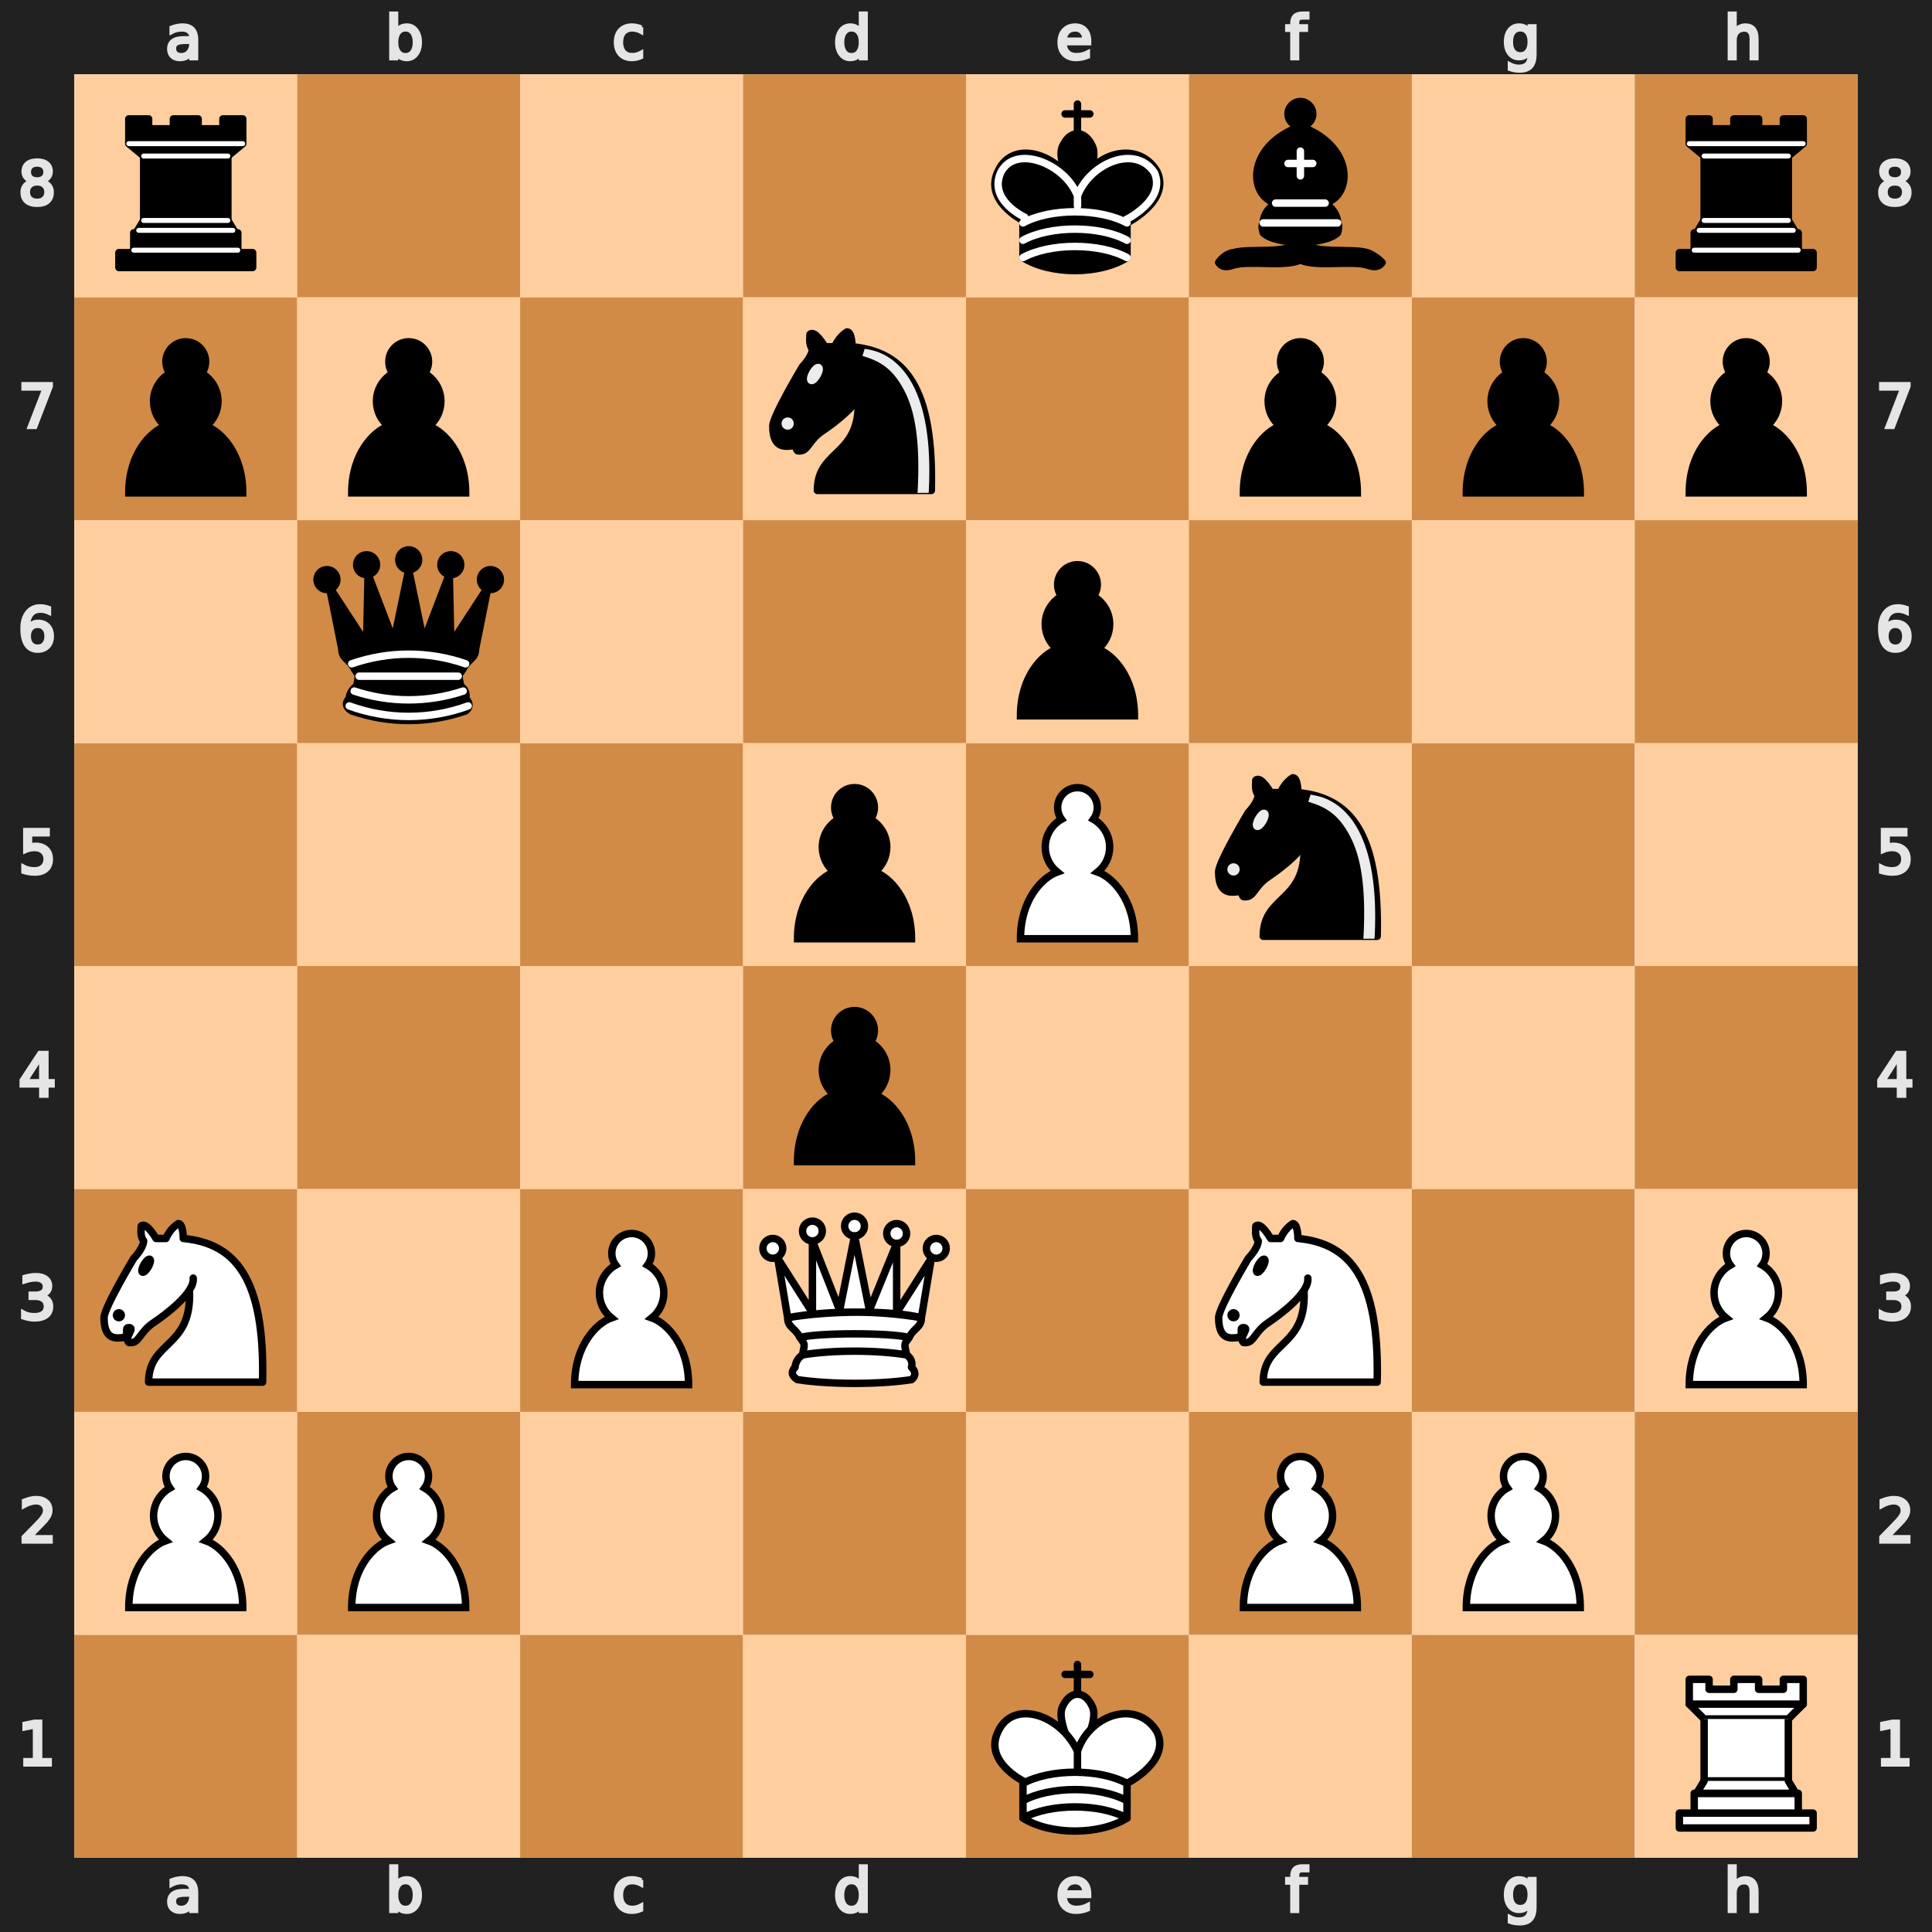
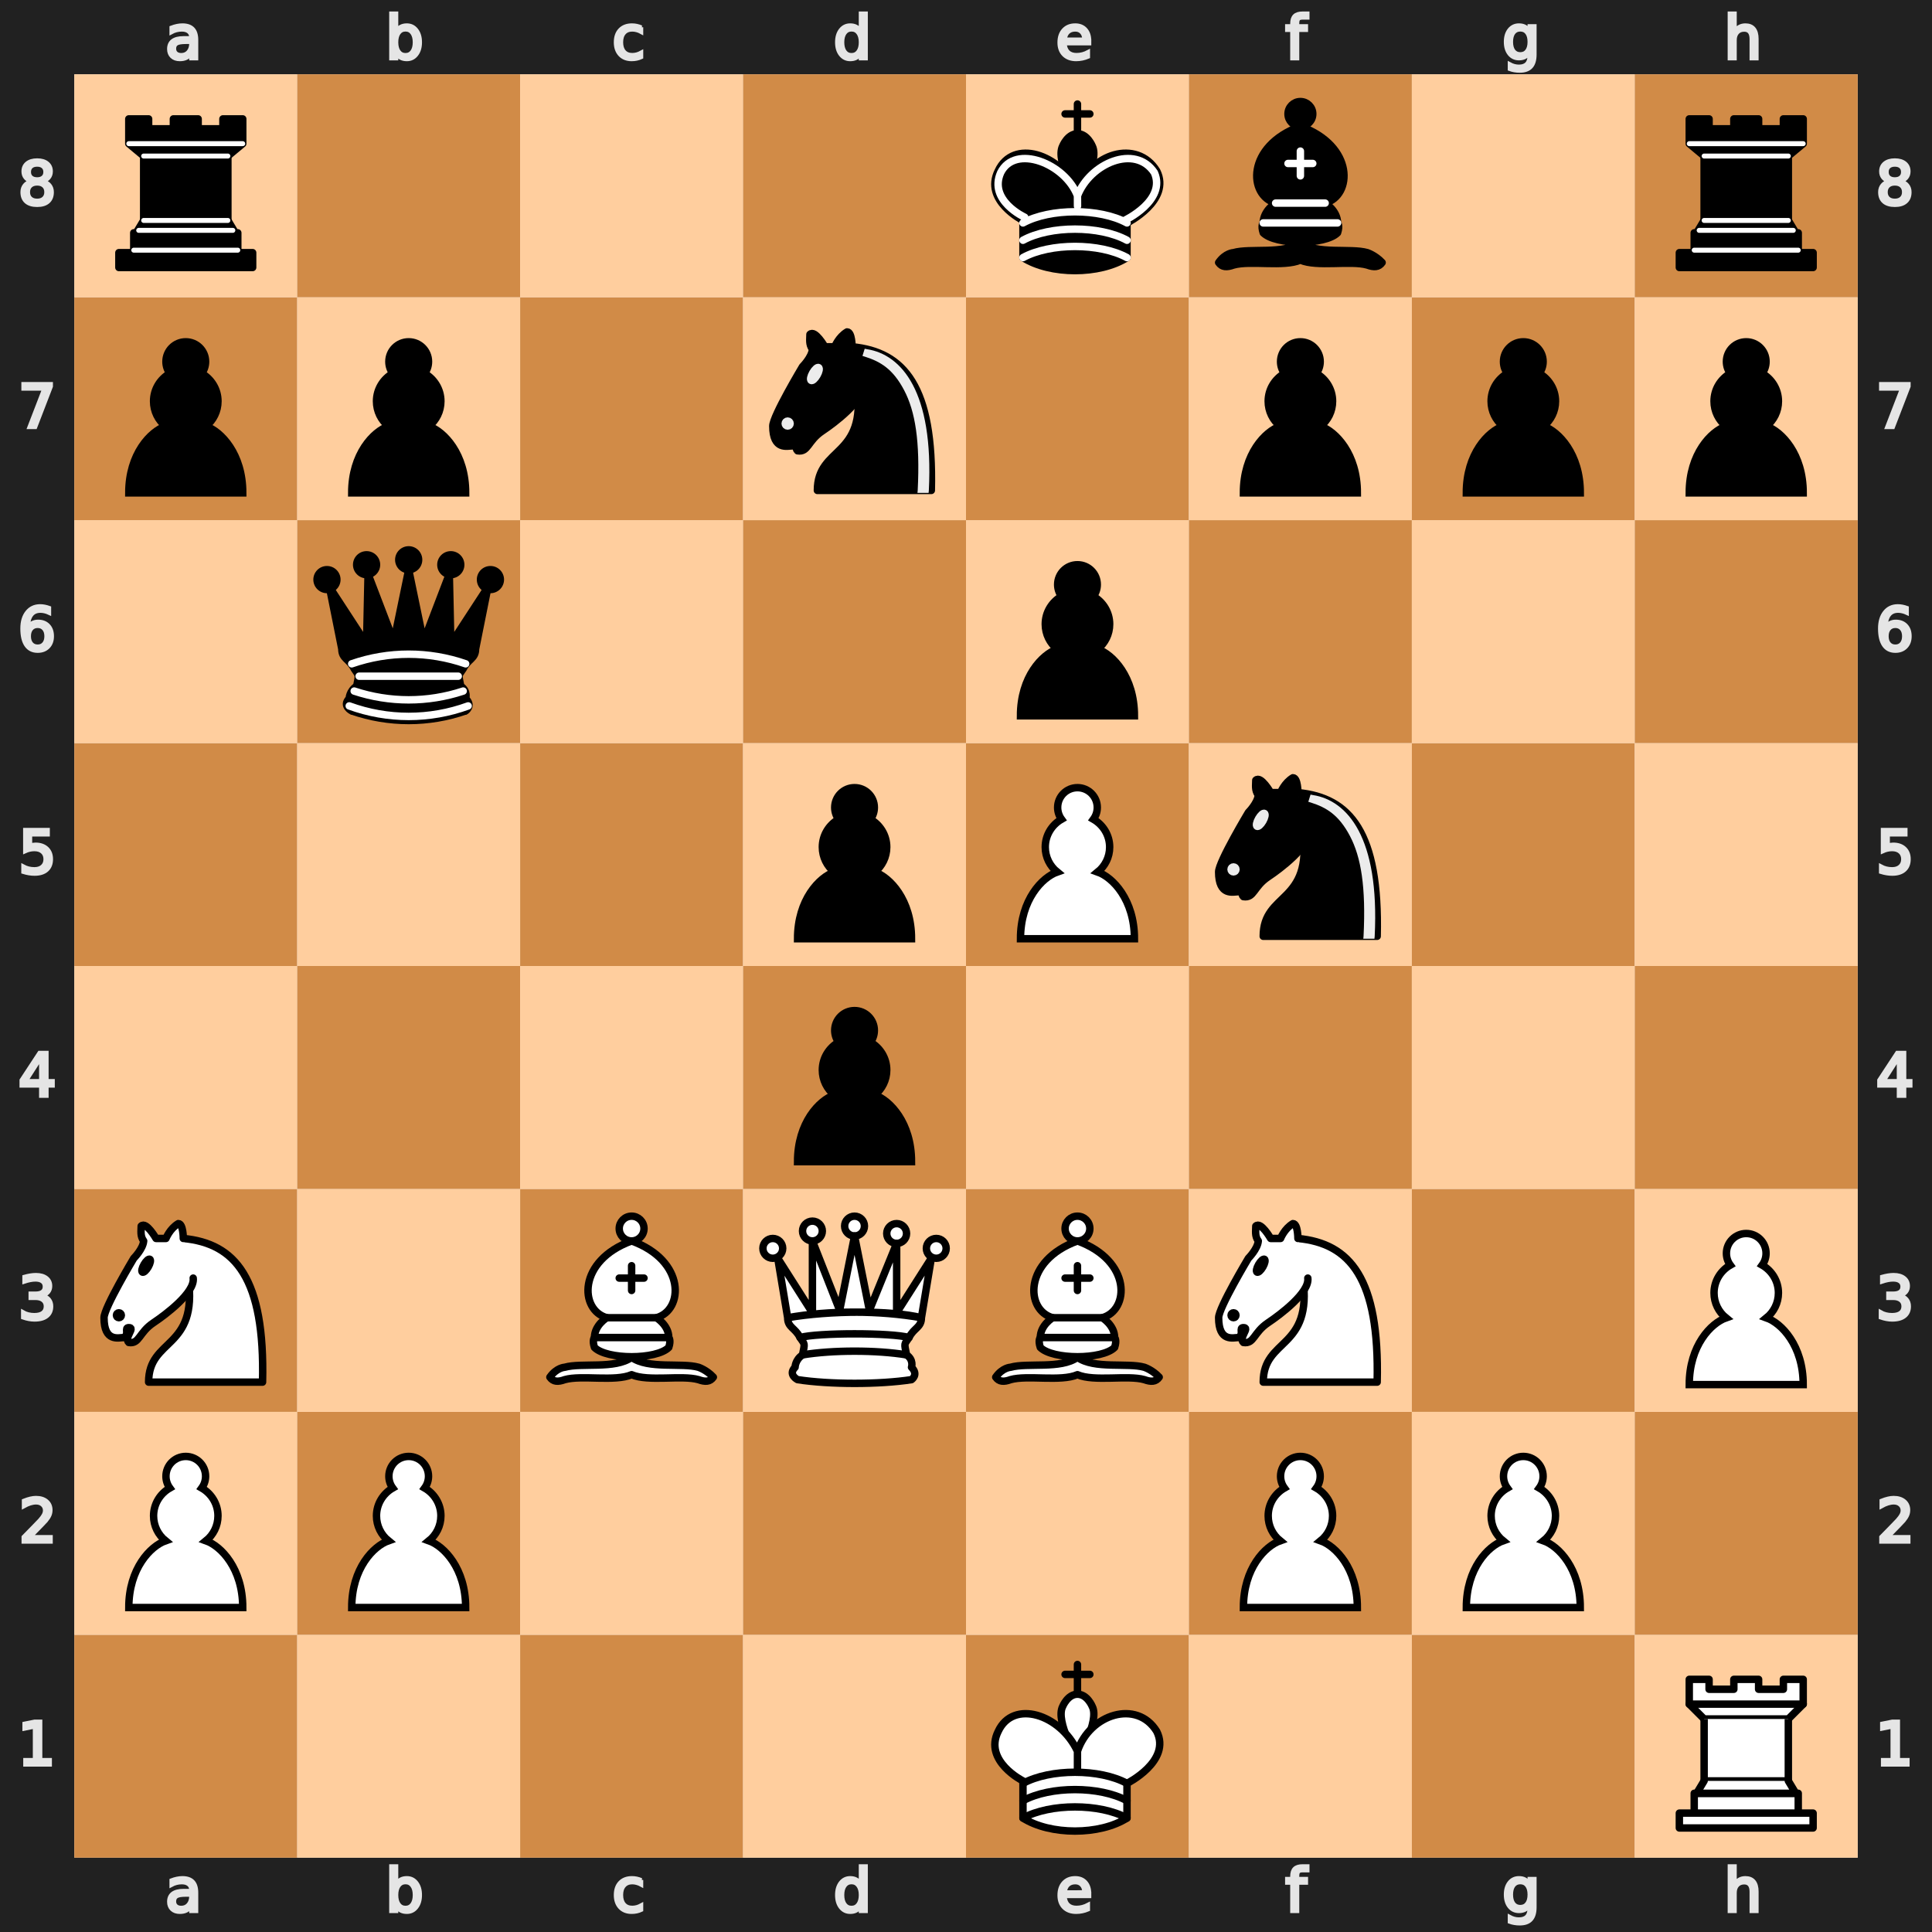
<svg xmlns="http://www.w3.org/2000/svg" xmlns:xlink="http://www.w3.org/1999/xlink" viewBox="0 0 390 390" width="350" height="350">
  <defs>
    <g id="white-pawn" class="white pawn">
      <path d="M22.5 9c-2.21 0-4 1.79-4 4 0 .89.29 1.71.78 2.38C17.33 16.5 16 18.59 16 21c0 2.03.94 3.84 2.41 5.03-3 1.06-7.41 5.55-7.41 13.47h23c0-7.92-4.41-12.41-7.41-13.47 1.47-1.19 2.41-3 2.41-5.03 0-2.41-1.33-4.5-3.28-5.62.49-.67.78-1.49.78-2.38 0-2.21-1.79-4-4-4z" fill="#fff" stroke="#000" stroke-width="1.5" stroke-linecap="round" />
    </g>
    <g id="white-knight" class="white knight" fill="none" fill-rule="evenodd" stroke="#000" stroke-width="1.5" stroke-linecap="round" stroke-linejoin="round">
      <path d="M 22,10 C 32.5,11 38.5,18 38,39 L 15,39 C 15,30 25,32.5 23,18" style="fill:#ffffff; stroke:#000000;" />
      <path d="M 24,18 C 24.38,20.91 18.45,25.37 16,27 C 13,29 13.18,31.34 11,31 C 9.958,30.06 12.41,27.96 11,28 C 10,28 11.19,29.23 10,30 C 9,30 5.997,31 6,26 C 6,24 12,14 12,14 C 12,14 13.89,12.1 14,10.5 C 13.27,9.506 13.5,8.5 13.5,7.5 C 14.5,6.5 16.5,10 16.5,10 L 18.5,10 C 18.5,10 19.28,8.008 21,7 C 22,7 22,10 22,10" style="fill:#ffffff; stroke:#000000;" />
      <path d="M 9.5 25.5 A 0.5 0.5 0 1 1 8.5,25.5 A 0.5 0.5 0 1 1 9.5 25.5 z" style="fill:#000000; stroke:#000000;" />
      <path d="M 15 15.5 A 0.5 1.5 0 1 1 14,15.5 A 0.5 1.5 0 1 1 15 15.5 z" transform="matrix(0.866,0.5,-0.5,0.866,9.693,-5.173)" style="fill:#000000; stroke:#000000;" />
+     </g>
+     <g id="white-bishop" class="white bishop" fill="none" fill-rule="evenodd" stroke="#000" stroke-width="1.5" stroke-linecap="round" stroke-linejoin="round">
+       <g fill="#fff" stroke-linecap="butt">
+         <path d="M9 36c3.39-.97 10.11.43 13.5-2 3.39 2.43 10.11 1.03 13.5 2 0 0 1.65.54 3 2-.68.97-1.65.99-3 .5-3.39-.97-10.11.46-13.5-1-3.39 1.46-10.11.03-13.5 1-1.354.49-2.323.47-3-.5 1.354-1.94 3-2 3-2zM15 32c2.5 2.5 12.5 2.5 15 0 .5-1.5 0-2 0-2 0-2.5-2.5-4-2.5-4 5.5-1.5 6-11.5-5-15.5-11 4-10.5 14-5 15.5 0 0-2.5 1.5-2.5 4 0 0-.5.5 0 2zM25 8a2.5 2.5 0 1 1-5 0 2.5 2.5 0 1 1 5 0z" />
+       </g>
+       <path d="M17.5 26h10M15 30h15m-7.5-14.5v5M20 18h5" stroke-linejoin="miter" />
    </g>
    <g id="white-rook" class="white rook" fill="#fff" fill-rule="evenodd" stroke="#000" stroke-width="1.5" stroke-linecap="round" stroke-linejoin="round">
      <path d="M9 39h27v-3H9v3zM12 36v-4h21v4H12zM11 14V9h4v2h5V9h5v2h5V9h4v5" stroke-linecap="butt" />
      <path d="M34 14l-3 3H14l-3-3" />
      <path d="M31 17v12.5H14V17" stroke-linecap="butt" stroke-linejoin="miter" />
      <path d="M31 29.5l1.5 2.5h-20l1.5-2.5" />
      <path d="M11 14h23" fill="none" stroke-linejoin="miter" />
    </g>
    <g id="white-queen" class="white queen" fill="#fff" fill-rule="evenodd" stroke="#000" stroke-width="1.5" stroke-linecap="round" stroke-linejoin="round">
      <path d="M8 12a2 2 0 1 1-4 0 2 2 0 1 1 4 0zM24.5 7.5a2 2 0 1 1-4 0 2 2 0 1 1 4 0zM41 12a2 2 0 1 1-4 0 2 2 0 1 1 4 0zM16 8.5a2 2 0 1 1-4 0 2 2 0 1 1 4 0zM33 9a2 2 0 1 1-4 0 2 2 0 1 1 4 0z" />
      <path d="M9 26c8.5-1.5 21-1.5 27 0l2-12-7 11V11l-5.5 13.5-3-15-3 15-5.5-14V25L7 14l2 12zM9 26c0 2 1.5 2 2.5 4 1 1.5 1 1 .5 3.5-1.5 1-1.5 2.5-1.5 2.5-1.5 1.5.5 2.5.5 2.5 6.5 1 16.5 1 23 0 0 0 1.5-1 0-2.5 0 0 .5-1.5-1-2.5-.5-2.5-.5-2 .5-3.5 1-2 2.5-2 2.5-4-8.5-1.5-18.5-1.5-27 0z" stroke-linecap="butt" />
      <path d="M11.5 30c3.5-1 18.5-1 22 0M12 33.5c6-1 15-1 21 0" fill="none" />
    </g>
    <g id="white-king" class="white king" fill="none" fill-rule="evenodd" stroke="#000" stroke-width="1.5" stroke-linecap="round" stroke-linejoin="round">
      <path d="M22.5 11.63V6M20 8h5" stroke-linejoin="miter" />
      <path d="M22.5 25s4.5-7.5 3-10.5c0 0-1-2.5-3-2.5s-3 2.5-3 2.5c-1.5 3 3 10.5 3 10.5" fill="#fff" stroke-linecap="butt" stroke-linejoin="miter" />
      <path d="M11.5 37c5.5 3.5 15.5 3.5 21 0v-7s9-4.5 6-10.5c-4-6.5-13.5-3.5-16 4V27v-3.5c-3.5-7.5-13-10.5-16-4-3 6 5 10 5 10V37z" fill="#fff" />
      <path d="M11.5 30c5.5-3 15.5-3 21 0m-21 3.5c5.5-3 15.5-3 21 0m-21 3.5c5.5-3 15.5-3 21 0" />
    </g>
    <g id="black-pawn" class="black pawn">
      <path d="M22.5 9c-2.21 0-4 1.79-4 4 0 .89.29 1.71.78 2.38C17.33 16.5 16 18.59 16 21c0 2.03.94 3.84 2.41 5.03-3 1.06-7.41 5.55-7.41 13.47h23c0-7.92-4.41-12.41-7.41-13.47 1.47-1.19 2.41-3 2.41-5.03 0-2.41-1.33-4.5-3.28-5.62.49-.67.78-1.49.78-2.38 0-2.21-1.79-4-4-4z" fill="#000" stroke="#000" stroke-width="1.5" stroke-linecap="round" />
    </g>
    <g id="black-knight" class="black knight" fill="none" fill-rule="evenodd" stroke="#000" stroke-width="1.5" stroke-linecap="round" stroke-linejoin="round">
      <path d="M 22,10 C 32.5,11 38.5,18 38,39 L 15,39 C 15,30 25,32.5 23,18" style="fill:#000000; stroke:#000000;" />
      <path d="M 24,18 C 24.38,20.91 18.45,25.37 16,27 C 13,29 13.18,31.34 11,31 C 9.958,30.06 12.41,27.96 11,28 C 10,28 11.19,29.23 10,30 C 9,30 5.997,31 6,26 C 6,24 12,14 12,14 C 12,14 13.89,12.1 14,10.5 C 13.27,9.506 13.5,8.5 13.5,7.5 C 14.5,6.5 16.5,10 16.5,10 L 18.5,10 C 18.5,10 19.28,8.008 21,7 C 22,7 22,10 22,10" style="fill:#000000; stroke:#000000;" />
      <path d="M 9.5 25.5 A 0.5 0.5 0 1 1 8.5,25.5 A 0.5 0.5 0 1 1 9.5 25.5 z" style="fill:#ececec; stroke:#ececec;" />
      <path d="M 15 15.5 A 0.5 1.5 0 1 1 14,15.5 A 0.5 1.5 0 1 1 15 15.5 z" transform="matrix(0.866,0.5,-0.5,0.866,9.693,-5.173)" style="fill:#ececec; stroke:#ececec;" />
      <path d="M 24.55,10.4 L 24.1,11.85 L 24.6,12 C 27.75,13 30.25,14.49 32.5,18.75 C 34.75,23.01 35.75,29.06 35.25,39 L 35.2,39.5 L 37.45,39.5 L 37.5,39 C 38,28.94 36.62,22.15 34.25,17.66 C 31.88,13.17 28.46,11.02 25.06,10.5 L 24.55,10.4 z " style="fill:#ececec; stroke:none;" />
    </g>
    <g id="black-bishop" class="black bishop" fill="none" fill-rule="evenodd" stroke="#000" stroke-width="1.5" stroke-linecap="round" stroke-linejoin="round">
      <path d="M9 36c3.39-.97 10.11.43 13.5-2 3.39 2.43 10.11 1.03 13.5 2 0 0 1.65.54 3 2-.68.97-1.65.99-3 .5-3.39-.97-10.11.46-13.5-1-3.39 1.46-10.11.03-13.5 1-1.354.49-2.323.47-3-.5 1.354-1.94 3-2 3-2zm6-4c2.5 2.5 12.5 2.5 15 0 .5-1.5 0-2 0-2 0-2.5-2.5-4-2.5-4 5.5-1.5 6-11.5-5-15.5-11 4-10.5 14-5 15.5 0 0-2.5 1.5-2.5 4 0 0-.5.5 0 2zM25 8a2.5 2.5 0 1 1-5 0 2.5 2.5 0 1 1 5 0z" fill="#000" stroke-linecap="butt" />
      <path d="M17.5 26h10M15 30h15m-7.5-14.5v5M20 18h5" stroke="#fff" stroke-linejoin="miter" />
    </g>
    <g id="black-rook" class="black rook" fill="#000" fill-rule="evenodd" stroke="#000" stroke-width="1.5" stroke-linecap="round" stroke-linejoin="round">
      <path d="M9 39h27v-3H9v3zM12.5 32l1.5-2.5h17l1.5 2.5h-20zM12 36v-4h21v4H12z" stroke-linecap="butt" />
      <path d="M14 29.5v-13h17v13H14z" stroke-linecap="butt" stroke-linejoin="miter" />
      <path d="M14 16.5L11 14h23l-3 2.5H14zM11 14V9h4v2h5V9h5v2h5V9h4v5H11z" stroke-linecap="butt" />
      <path d="M12 35.5h21M13 31.5h19M14 29.5h17M14 16.5h17M11 14h23" fill="none" stroke="#fff" stroke-width="1" stroke-linejoin="miter" />
    </g>
    <g id="black-queen" class="black queen" fill="#000" fill-rule="evenodd" stroke="#000" stroke-width="1.5" stroke-linecap="round" stroke-linejoin="round">
      <g fill="#000" stroke="none">
        <circle cx="6" cy="12" r="2.75" />
        <circle cx="14" cy="9" r="2.75" />
        <circle cx="22.5" cy="8" r="2.75" />
        <circle cx="31" cy="9" r="2.75" />
        <circle cx="39" cy="12" r="2.75" />
      </g>
      <path d="M9 26c8.5-1.5 21-1.5 27 0l2.5-12.5L31 25l-.3-14.1-5.2 13.6-3-14.5-3 14.5-5.2-13.6L14 25 6.5 13.5 9 26zM9 26c0 2 1.5 2 2.5 4 1 1.5 1 1 .5 3.5-1.5 1-1.5 2.5-1.5 2.5-1.5 1.5.5 2.5.5 2.5 6.5 1 16.5 1 23 0 0 0 1.5-1 0-2.5 0 0 .5-1.5-1-2.5-.5-2.5-.5-2 .5-3.5 1-2 2.5-2 2.5-4-8.5-1.5-18.5-1.5-27 0z" stroke-linecap="butt" />
      <path d="M11 38.5a35 35 1 0 0 23 0" fill="none" stroke-linecap="butt" />
      <path d="M11 29a35 35 1 0 1 23 0M12.5 31.5h20M11.5 34.5a35 35 1 0 0 22 0M10.5 37.5a35 35 1 0 0 24 0" fill="none" stroke="#fff" />
    </g>
    <g id="black-king" class="black king" fill="none" fill-rule="evenodd" stroke="#000" stroke-width="1.5" stroke-linecap="round" stroke-linejoin="round">
      <path d="M22.5 11.63V6" stroke-linejoin="miter" />
      <path d="M22.5 25s4.5-7.5 3-10.5c0 0-1-2.5-3-2.5s-3 2.5-3 2.5c-1.5 3 3 10.5 3 10.5" fill="#000" stroke-linecap="butt" stroke-linejoin="miter" />
      <path d="M11.5 37c5.5 3.5 15.5 3.5 21 0v-7s9-4.5 6-10.5c-4-6.5-13.5-3.5-16 4V27v-3.5c-3.5-7.5-13-10.5-16-4-3 6 5 10 5 10V37z" fill="#000" />
      <path d="M20 8h5" stroke-linejoin="miter" />
      <path d="M32 29.5s8.5-4 6.03-9.65C34.15 14 25 18 22.5 24.5l.01 2.1-.01-2.1C20 18 9.906 14 6.997 19.85c-2.497 5.65 4.853 9 4.853 9M11.5 30c5.5-3 15.5-3 21 0m-21 3.5c5.5-3 15.5-3 21 0m-21 3.5c5.5-3 15.5-3 21 0" stroke="#fff" />
    </g>
  </defs>
  <rect x="7.5" y="7.5" width="375" height="375" fill="none" stroke="#212121" stroke-width="15" />
  <g transform="translate(20, 1) scale(0.75, 0.75)" fill="#e5e5e5" stroke="#e5e5e5">
    <path d="M23.328 10.016q-1.742 0-2.414.398-.672.398-.672 1.36 0 .765.5 1.218.508.445 1.375.445 1.196 0 1.914-.843.727-.852.727-2.258v-.32zm2.867-.594v4.992h-1.437v-1.328q-.492.797-1.227 1.18-.734.375-1.797.375-1.343 0-2.14-.75-.79-.758-.79-2.024 0-1.476.985-2.226.992-.75 2.953-.75h2.016V8.75q0-.992-.656-1.531-.649-.547-1.829-.547-.75 0-1.46.18-.711.18-1.368.539V6.062q.79-.304 1.532-.453.742-.156 1.445-.156 1.898 0 2.836.984.937.985.937 2.985z" />
  </g>
  <g transform="translate(20, 375) scale(0.75, 0.75)" fill="#e5e5e5" stroke="#e5e5e5">
    <path d="M23.328 10.016q-1.742 0-2.414.398-.672.398-.672 1.36 0 .765.5 1.218.508.445 1.375.445 1.196 0 1.914-.843.727-.852.727-2.258v-.32zm2.867-.594v4.992h-1.437v-1.328q-.492.797-1.227 1.18-.734.375-1.797.375-1.343 0-2.14-.75-.79-.758-.79-2.024 0-1.476.985-2.226.992-.75 2.953-.75h2.016V8.75q0-.992-.656-1.531-.649-.547-1.829-.547-.75 0-1.46.18-.711.18-1.368.539V6.062q.79-.304 1.532-.453.742-.156 1.445-.156 1.898 0 2.836.984.937.985.937 2.985z" />
  </g>
  <g transform="translate(65, 1) scale(0.75, 0.75)" fill="#e5e5e5" stroke="#e5e5e5">
    <path d="M24.922 10.047q0-1.586-.656-2.485-.649-.906-1.79-.906-1.14 0-1.796.906-.649.899-.649 2.485 0 1.586.649 2.492.656.898 1.797.898 1.14 0 1.789-.898.656-.906.656-2.492zm-4.89-3.055q.452-.781 1.14-1.156.695-.383 1.656-.383 1.594 0 2.586 1.266 1 1.265 1 3.328 0 2.062-1 3.328-.992 1.266-2.586 1.266-.96 0-1.656-.375-.688-.383-1.14-1.164v1.312h-1.446V2.258h1.445z" />
  </g>
  <g transform="translate(65, 375) scale(0.75, 0.75)" fill="#e5e5e5" stroke="#e5e5e5">
    <path d="M24.922 10.047q0-1.586-.656-2.485-.649-.906-1.79-.906-1.14 0-1.796.906-.649.899-.649 2.485 0 1.586.649 2.492.656.898 1.797.898 1.14 0 1.789-.898.656-.906.656-2.492zm-4.89-3.055q.452-.781 1.14-1.156.695-.383 1.656-.383 1.594 0 2.586 1.266 1 1.265 1 3.328 0 2.062-1 3.328-.992 1.266-2.586 1.266-.96 0-1.656-.375-.688-.383-1.14-1.164v1.312h-1.446V2.258h1.445z" />
  </g>
  <g transform="translate(110, 1) scale(0.75, 0.75)" fill="#e5e5e5" stroke="#e5e5e5">
    <path d="M25.96 6v1.344q-.608-.336-1.226-.5-.609-.172-1.234-.172-1.398 0-2.172.89-.773.883-.773 2.485 0 1.601.773 2.492.774.883 2.172.883.625 0 1.234-.164.618-.172 1.227-.508v1.328q-.602.281-1.25.422-.64.14-1.367.14-1.977 0-3.14-1.242-1.165-1.242-1.165-3.351 0-2.14 1.172-3.367 1.18-1.227 3.227-1.227.664 0 1.296.14.633.134 1.227.407z" />
  </g>
  <g transform="translate(110, 375) scale(0.75, 0.75)" fill="#e5e5e5" stroke="#e5e5e5">
    <path d="M25.96 6v1.344q-.608-.336-1.226-.5-.609-.172-1.234-.172-1.398 0-2.172.89-.773.883-.773 2.485 0 1.601.773 2.492.774.883 2.172.883.625 0 1.234-.164.618-.172 1.227-.508v1.328q-.602.281-1.25.422-.64.14-1.367.14-1.977 0-3.14-1.242-1.165-1.242-1.165-3.351 0-2.14 1.172-3.367 1.18-1.227 3.227-1.227.664 0 1.296.14.633.134 1.227.407z" />
  </g>
  <g transform="translate(155, 1) scale(0.75, 0.75)" fill="#e5e5e5" stroke="#e5e5e5">
    <path d="M24.973 6.992V2.258h1.437v12.156h-1.437v-1.312q-.453.78-1.149 1.164-.687.375-1.656.375-1.586 0-2.586-1.266-.992-1.266-.992-3.328 0-2.063.992-3.328 1-1.266 2.586-1.266.969 0 1.656.383.696.375 1.149 1.156zm-4.899 3.055q0 1.586.649 2.492.656.898 1.797.898 1.14 0 1.796-.898.657-.906.657-2.492 0-1.586-.657-2.485-.656-.906-1.796-.906-1.141 0-1.797.906-.649.899-.649 2.485z" />
  </g>
  <g transform="translate(155, 375) scale(0.75, 0.75)" fill="#e5e5e5" stroke="#e5e5e5">
    <path d="M24.973 6.992V2.258h1.437v12.156h-1.437v-1.312q-.453.78-1.149 1.164-.687.375-1.656.375-1.586 0-2.586-1.266-.992-1.266-.992-3.328 0-2.063.992-3.328 1-1.266 2.586-1.266.969 0 1.656.383.696.375 1.149 1.156zm-4.899 3.055q0 1.586.649 2.492.656.898 1.797.898 1.14 0 1.796-.898.657-.906.657-2.492 0-1.586-.657-2.485-.656-.906-1.796-.906-1.141 0-1.797.906-.649.899-.649 2.485z" />
  </g>
  <g transform="translate(200, 1) scale(0.75, 0.75)" fill="#e5e5e5" stroke="#e5e5e5">
    <path d="M26.555 9.68v.703h-6.61q.094 1.484.89 2.265.806.774 2.235.774.828 0 1.602-.203.781-.203 1.547-.61v1.36q-.774.328-1.586.5-.813.172-1.649.172-2.093 0-3.32-1.22-1.219-1.218-1.219-3.296 0-2.148 1.157-3.406 1.164-1.266 3.132-1.266 1.766 0 2.79 1.14 1.03 1.134 1.03 3.087zm-1.438-.422q-.015-1.18-.664-1.883-.64-.703-1.703-.703-1.203 0-1.93.68-.718.68-.828 1.914z" />
  </g>
  <g transform="translate(200, 375) scale(0.75, 0.75)" fill="#e5e5e5" stroke="#e5e5e5">
    <path d="M26.555 9.68v.703h-6.61q.094 1.484.89 2.265.806.774 2.235.774.828 0 1.602-.203.781-.203 1.547-.61v1.36q-.774.328-1.586.5-.813.172-1.649.172-2.093 0-3.32-1.22-1.219-1.218-1.219-3.296 0-2.148 1.157-3.406 1.164-1.266 3.132-1.266 1.766 0 2.79 1.14 1.03 1.134 1.03 3.087zm-1.438-.422q-.015-1.18-.664-1.883-.64-.703-1.703-.703-1.203 0-1.93.68-.718.68-.828 1.914z" />
  </g>
  <g transform="translate(245, 1) scale(0.75, 0.75)" fill="#e5e5e5" stroke="#e5e5e5">
    <path d="M25.285 2.258v1.195H23.91q-.773 0-1.078.313-.297.312-.297 1.125v.773h2.367v1.117h-2.367v7.633H21.09V6.781h-1.375V5.664h1.375v-.61q0-1.46.68-2.124.68-.672 2.156-.672z" />
  </g>
  <g transform="translate(245, 375) scale(0.75, 0.75)" fill="#e5e5e5" stroke="#e5e5e5">
    <path d="M25.285 2.258v1.195H23.91q-.773 0-1.078.313-.297.312-.297 1.125v.773h2.367v1.117h-2.367v7.633H21.09V6.781h-1.375V5.664h1.375v-.61q0-1.46.68-2.124.68-.672 2.156-.672z" />
  </g>
  <g transform="translate(290, 1) scale(0.75, 0.75)" fill="#e5e5e5" stroke="#e5e5e5">
    <path d="M24.973 9.937q0-1.562-.649-2.421-.64-.86-1.804-.86-1.157 0-1.805.86-.64.859-.64 2.421 0 1.555.64 2.415.648.859 1.805.859 1.164 0 1.804-.86.649-.859.649-2.414zm1.437 3.391q0 2.234-.992 3.32-.992 1.094-3.04 1.094-.757 0-1.429-.117-.672-.11-1.304-.344v-1.398q.632.344 1.25.508.617.164 1.257.164 1.414 0 2.118-.743.703-.734.703-2.226v-.711q-.446.773-1.141 1.156-.695.383-1.664.383-1.61 0-2.594-1.227-.984-1.226-.984-3.25 0-2.03.984-3.257.985-1.227 2.594-1.227.969 0 1.664.383t1.14 1.156V5.664h1.438z" />
  </g>
  <g transform="translate(290, 375) scale(0.75, 0.75)" fill="#e5e5e5" stroke="#e5e5e5">
    <path d="M24.973 9.937q0-1.562-.649-2.421-.64-.86-1.804-.86-1.157 0-1.805.86-.64.859-.64 2.421 0 1.555.64 2.415.648.859 1.805.859 1.164 0 1.804-.86.649-.859.649-2.414zm1.437 3.391q0 2.234-.992 3.32-.992 1.094-3.04 1.094-.757 0-1.429-.117-.672-.11-1.304-.344v-1.398q.632.344 1.25.508.617.164 1.257.164 1.414 0 2.118-.743.703-.734.703-2.226v-.711q-.446.773-1.141 1.156-.695.383-1.664.383-1.61 0-2.594-1.227-.984-1.226-.984-3.25 0-2.03.984-3.257.985-1.227 2.594-1.227.969 0 1.664.383t1.14 1.156V5.664h1.438z" />
  </g>
  <g transform="translate(335, 1) scale(0.75, 0.75)" fill="#e5e5e5" stroke="#e5e5e5">
    <path d="M26.164 9.133v5.281h-1.437V9.18q0-1.243-.485-1.86-.484-.617-1.453-.617-1.164 0-1.836.742-.672.742-.672 2.024v4.945h-1.445V2.258h1.445v4.765q.516-.789 1.211-1.18.703-.39 1.617-.39 1.508 0 2.282.938.773.93.773 2.742z" />
  </g>
  <g transform="translate(335, 375) scale(0.75, 0.75)" fill="#e5e5e5" stroke="#e5e5e5">
    <path d="M26.164 9.133v5.281h-1.437V9.18q0-1.243-.485-1.86-.484-.617-1.453-.617-1.164 0-1.836.742-.672.742-.672 2.024v4.945h-1.445V2.258h1.445v4.765q.516-.789 1.211-1.18.703-.39 1.617-.39 1.508 0 2.282.938.773.93.773 2.742z" />
  </g>
  <g transform="translate(0, 335) scale(0.75, 0.75)" fill="#e5e5e5" stroke="#e5e5e5">
    <path d="M6.754 26.996h2.578v-8.898l-2.805.562v-1.437l2.79-.563h1.578v10.336h2.578v1.328h-6.72z" />
  </g>
  <g transform="translate(375, 335) scale(0.75, 0.75)" fill="#e5e5e5" stroke="#e5e5e5">
    <path d="M6.754 26.996h2.578v-8.898l-2.805.562v-1.437l2.79-.563h1.578v10.336h2.578v1.328h-6.72z" />
  </g>
  <g transform="translate(0, 290) scale(0.75, 0.75)" fill="#e5e5e5" stroke="#e5e5e5">
    <path d="M8.195 26.996h5.508v1.328H6.297v-1.328q.898-.93 2.445-2.492 1.555-1.57 1.953-2.024.758-.851 1.055-1.437.305-.594.305-1.164 0-.93-.657-1.516-.648-.586-1.695-.586-.742 0-1.57.258-.82.258-1.758.781v-1.593q.953-.383 1.781-.578.828-.196 1.516-.196 1.812 0 2.89.906 1.079.907 1.079 2.422 0 .72-.274 1.368-.265.64-.976 1.515-.196.227-1.243 1.313-1.046 1.078-2.953 3.023z" />
  </g>
  <g transform="translate(375, 290) scale(0.75, 0.75)" fill="#e5e5e5" stroke="#e5e5e5">
    <path d="M8.195 26.996h5.508v1.328H6.297v-1.328q.898-.93 2.445-2.492 1.555-1.57 1.953-2.024.758-.851 1.055-1.437.305-.594.305-1.164 0-.93-.657-1.516-.648-.586-1.695-.586-.742 0-1.57.258-.82.258-1.758.781v-1.593q.953-.383 1.781-.578.828-.196 1.516-.196 1.812 0 2.89.906 1.079.907 1.079 2.422 0 .72-.274 1.368-.265.64-.976 1.515-.196.227-1.243 1.313-1.046 1.078-2.953 3.023z" />
  </g>
  <g transform="translate(0, 245) scale(0.75, 0.75)" fill="#e5e5e5" stroke="#e5e5e5">
    <path d="M11.434 22.035q1.132.242 1.765 1.008.64.766.64 1.89 0 1.727-1.187 2.672-1.187.946-3.375.946-.734 0-1.515-.149-.774-.14-1.602-.43V26.45q.656.383 1.438.578.78.196 1.632.196 1.485 0 2.258-.586.782-.586.782-1.703 0-1.032-.727-1.61-.719-.586-2.008-.586h-1.36v-1.297h1.423q1.164 0 1.78-.46.618-.47.618-1.344 0-.899-.64-1.375-.633-.485-1.82-.485-.65 0-1.391.141-.743.14-1.633.437V16.95q.898-.25 1.68-.375.788-.125 1.484-.125 1.797 0 2.844.82 1.046.813 1.046 2.204 0 .968-.554 1.64-.555.664-1.578.922z" />
  </g>
  <g transform="translate(375, 245) scale(0.75, 0.75)" fill="#e5e5e5" stroke="#e5e5e5">
    <path d="M11.434 22.035q1.132.242 1.765 1.008.64.766.64 1.89 0 1.727-1.187 2.672-1.187.946-3.375.946-.734 0-1.515-.149-.774-.14-1.602-.43V26.45q.656.383 1.438.578.78.196 1.632.196 1.485 0 2.258-.586.782-.586.782-1.703 0-1.032-.727-1.61-.719-.586-2.008-.586h-1.36v-1.297h1.423q1.164 0 1.78-.46.618-.47.618-1.344 0-.899-.64-1.375-.633-.485-1.82-.485-.65 0-1.391.141-.743.14-1.633.437V16.95q.898-.25 1.68-.375.788-.125 1.484-.125 1.797 0 2.844.82 1.046.813 1.046 2.204 0 .968-.554 1.64-.555.664-1.578.922z" />
  </g>
  <g transform="translate(0, 200) scale(0.75, 0.75)" fill="#e5e5e5" stroke="#e5e5e5">
    <path d="M11.016 18.035L7.03 24.262h3.985zm-.414-1.375h1.984v7.602h1.664v1.312h-1.664v2.75h-1.57v-2.75H5.75v-1.523z" />
  </g>
  <g transform="translate(375, 200) scale(0.75, 0.75)" fill="#e5e5e5" stroke="#e5e5e5">
    <path d="M11.016 18.035L7.03 24.262h3.985zm-.414-1.375h1.984v7.602h1.664v1.312h-1.664v2.75h-1.57v-2.75H5.75v-1.523z" />
  </g>
  <g transform="translate(0, 155) scale(0.75, 0.75)" fill="#e5e5e5" stroke="#e5e5e5">
    <path d="M6.719 16.66h6.195v1.328h-4.75v2.86q.344-.118.688-.172.343-.063.687-.063 1.953 0 3.094 1.07 1.14 1.07 1.14 2.899 0 1.883-1.171 2.93-1.172 1.039-3.305 1.039-.735 0-1.5-.125-.758-.125-1.57-.375v-1.586q.703.383 1.453.57.75.188 1.586.188 1.351 0 2.14-.711.79-.711.79-1.93 0-1.219-.79-1.93-.789-.71-2.14-.71-.633 0-1.266.14-.625.14-1.281.438z" />
  </g>
  <g transform="translate(375, 155) scale(0.75, 0.75)" fill="#e5e5e5" stroke="#e5e5e5">
    <path d="M6.719 16.66h6.195v1.328h-4.75v2.86q.344-.118.688-.172.343-.063.687-.063 1.953 0 3.094 1.07 1.14 1.07 1.14 2.899 0 1.883-1.171 2.93-1.172 1.039-3.305 1.039-.735 0-1.5-.125-.758-.125-1.57-.375v-1.586q.703.383 1.453.57.75.188 1.586.188 1.351 0 2.14-.711.79-.711.79-1.93 0-1.219-.79-1.93-.789-.71-2.14-.71-.633 0-1.266.14-.625.14-1.281.438z" />
  </g>
  <g transform="translate(0, 110) scale(0.75, 0.75)" fill="#e5e5e5" stroke="#e5e5e5">
    <path d="M10.137 21.863q-1.063 0-1.688.727-.617.726-.617 1.992 0 1.258.617 1.992.625.727 1.688.727 1.062 0 1.68-.727.624-.734.624-1.992 0-1.266-.625-1.992-.617-.727-1.68-.727zm3.133-4.945v1.437q-.594-.28-1.204-.43-.601-.148-1.195-.148-1.562 0-2.39 1.055-.82 1.055-.938 3.188.46-.68 1.156-1.04.696-.367 1.531-.367 1.758 0 2.774 1.07 1.023 1.063 1.023 2.899 0 1.797-1.062 2.883-1.063 1.086-2.828 1.086-2.024 0-3.094-1.547-1.07-1.555-1.07-4.5 0-2.766 1.312-4.406 1.313-1.649 3.524-1.649.593 0 1.195.117.61.118 1.266.352z" />
  </g>
  <g transform="translate(375, 110) scale(0.75, 0.75)" fill="#e5e5e5" stroke="#e5e5e5">
    <path d="M10.137 21.863q-1.063 0-1.688.727-.617.726-.617 1.992 0 1.258.617 1.992.625.727 1.688.727 1.062 0 1.68-.727.624-.734.624-1.992 0-1.266-.625-1.992-.617-.727-1.68-.727zm3.133-4.945v1.437q-.594-.28-1.204-.43-.601-.148-1.195-.148-1.562 0-2.39 1.055-.82 1.055-.938 3.188.46-.68 1.156-1.04.696-.367 1.531-.367 1.758 0 2.774 1.07 1.023 1.063 1.023 2.899 0 1.797-1.062 2.883-1.063 1.086-2.828 1.086-2.024 0-3.094-1.547-1.07-1.555-1.07-4.5 0-2.766 1.312-4.406 1.313-1.649 3.524-1.649.593 0 1.195.117.61.118 1.266.352z" />
  </g>
  <g transform="translate(0, 65) scale(0.75, 0.75)" fill="#e5e5e5" stroke="#e5e5e5">
    <path d="M6.25 16.66h7.5v.672L9.516 28.324H7.867l3.985-10.336H6.25z" />
  </g>
  <g transform="translate(375, 65) scale(0.75, 0.75)" fill="#e5e5e5" stroke="#e5e5e5">
    <path d="M6.25 16.66h7.5v.672L9.516 28.324H7.867l3.985-10.336H6.25z" />
  </g>
  <g transform="translate(0, 20) scale(0.75, 0.75)" fill="#e5e5e5" stroke="#e5e5e5">
    <path d="M10 22.785q-1.125 0-1.773.602-.641.601-.641 1.656t.64 1.656q.649.602 1.774.602t1.773-.602q.649-.61.649-1.656 0-1.055-.649-1.656-.64-.602-1.773-.602zm-1.578-.672q-1.016-.25-1.586-.945-.563-.695-.563-1.695 0-1.399.993-2.211 1-.813 2.734-.813 1.742 0 2.734.813.993.812.993 2.21 0 1-.57 1.696-.563.695-1.571.945 1.14.266 1.773 1.04.641.773.641 1.89 0 1.695-1.04 2.602-1.03.906-2.96.906t-2.969-.906Q6 26.738 6 25.043q0-1.117.64-1.89.641-.774 1.782-1.04zm-.578-2.492q0 .906.562 1.414.57.508 1.594.508 1.016 0 1.586-.508.578-.508.578-1.414 0-.906-.578-1.414-.57-.508-1.586-.508-1.023 0-1.594.508-.562.508-.562 1.414z" />
  </g>
  <g transform="translate(375, 20) scale(0.75, 0.75)" fill="#e5e5e5" stroke="#e5e5e5">
    <path d="M10 22.785q-1.125 0-1.773.602-.641.601-.641 1.656t.64 1.656q.649.602 1.774.602t1.773-.602q.649-.61.649-1.656 0-1.055-.649-1.656-.64-.602-1.773-.602zm-1.578-.672q-1.016-.25-1.586-.945-.563-.695-.563-1.695 0-1.399.993-2.211 1-.813 2.734-.813 1.742 0 2.734.813.993.812.993 2.21 0 1-.57 1.696-.563.695-1.571.945 1.14.266 1.773 1.04.641.773.641 1.89 0 1.695-1.04 2.602-1.03.906-2.96.906t-2.969-.906Q6 26.738 6 25.043q0-1.117.64-1.89.641-.774 1.782-1.04zm-.578-2.492q0 .906.562 1.414.57.508 1.594.508 1.016 0 1.586-.508.578-.508.578-1.414 0-.906-.578-1.414-.57-.508-1.586-.508-1.023 0-1.594.508-.562.508-.562 1.414z" />
  </g>
  <rect x="15" y="330" width="45" height="45" class="square dark a1" stroke="none" fill="#d18b47" />
  <rect x="60" y="330" width="45" height="45" class="square light b1" stroke="none" fill="#ffce9e" />
  <rect x="105" y="330" width="45" height="45" class="square dark c1" stroke="none" fill="#d18b47" />
  <rect x="150" y="330" width="45" height="45" class="square light d1" stroke="none" fill="#ffce9e" />
  <rect x="195" y="330" width="45" height="45" class="square dark e1" stroke="none" fill="#d18b47" />
  <rect x="240" y="330" width="45" height="45" class="square light f1" stroke="none" fill="#ffce9e" />
  <rect x="285" y="330" width="45" height="45" class="square dark g1" stroke="none" fill="#d18b47" />
  <rect x="330" y="330" width="45" height="45" class="square light h1" stroke="none" fill="#ffce9e" />
  <rect x="15" y="285" width="45" height="45" class="square light a2" stroke="none" fill="#ffce9e" />
  <rect x="60" y="285" width="45" height="45" class="square dark b2" stroke="none" fill="#d18b47" />
  <rect x="105" y="285" width="45" height="45" class="square light c2" stroke="none" fill="#ffce9e" />
  <rect x="150" y="285" width="45" height="45" class="square dark d2" stroke="none" fill="#d18b47" />
  <rect x="195" y="285" width="45" height="45" class="square light e2" stroke="none" fill="#ffce9e" />
  <rect x="240" y="285" width="45" height="45" class="square dark f2" stroke="none" fill="#d18b47" />
  <rect x="285" y="285" width="45" height="45" class="square light g2" stroke="none" fill="#ffce9e" />
  <rect x="330" y="285" width="45" height="45" class="square dark h2" stroke="none" fill="#d18b47" />
  <rect x="15" y="240" width="45" height="45" class="square dark a3" stroke="none" fill="#d18b47" />
  <rect x="60" y="240" width="45" height="45" class="square light b3" stroke="none" fill="#ffce9e" />
  <rect x="105" y="240" width="45" height="45" class="square dark c3" stroke="none" fill="#d18b47" />
  <rect x="150" y="240" width="45" height="45" class="square light d3" stroke="none" fill="#ffce9e" />
  <rect x="195" y="240" width="45" height="45" class="square dark e3" stroke="none" fill="#d18b47" />
  <rect x="240" y="240" width="45" height="45" class="square light f3" stroke="none" fill="#ffce9e" />
  <rect x="285" y="240" width="45" height="45" class="square dark g3" stroke="none" fill="#d18b47" />
  <rect x="330" y="240" width="45" height="45" class="square light h3" stroke="none" fill="#ffce9e" />
  <rect x="15" y="195" width="45" height="45" class="square light a4" stroke="none" fill="#ffce9e" />
  <rect x="60" y="195" width="45" height="45" class="square dark b4" stroke="none" fill="#d18b47" />
  <rect x="105" y="195" width="45" height="45" class="square light c4" stroke="none" fill="#ffce9e" />
  <rect x="150" y="195" width="45" height="45" class="square dark d4" stroke="none" fill="#d18b47" />
  <rect x="195" y="195" width="45" height="45" class="square light e4" stroke="none" fill="#ffce9e" />
  <rect x="240" y="195" width="45" height="45" class="square dark f4" stroke="none" fill="#d18b47" />
  <rect x="285" y="195" width="45" height="45" class="square light g4" stroke="none" fill="#ffce9e" />
  <rect x="330" y="195" width="45" height="45" class="square dark h4" stroke="none" fill="#d18b47" />
  <rect x="15" y="150" width="45" height="45" class="square dark a5" stroke="none" fill="#d18b47" />
  <rect x="60" y="150" width="45" height="45" class="square light b5" stroke="none" fill="#ffce9e" />
  <rect x="105" y="150" width="45" height="45" class="square dark c5" stroke="none" fill="#d18b47" />
  <rect x="150" y="150" width="45" height="45" class="square light d5" stroke="none" fill="#ffce9e" />
  <rect x="195" y="150" width="45" height="45" class="square dark e5" stroke="none" fill="#d18b47" />
  <rect x="240" y="150" width="45" height="45" class="square light f5" stroke="none" fill="#ffce9e" />
  <rect x="285" y="150" width="45" height="45" class="square dark g5" stroke="none" fill="#d18b47" />
  <rect x="330" y="150" width="45" height="45" class="square light h5" stroke="none" fill="#ffce9e" />
  <rect x="15" y="105" width="45" height="45" class="square light a6" stroke="none" fill="#ffce9e" />
  <rect x="60" y="105" width="45" height="45" class="square dark b6" stroke="none" fill="#d18b47" />
  <rect x="105" y="105" width="45" height="45" class="square light c6" stroke="none" fill="#ffce9e" />
  <rect x="150" y="105" width="45" height="45" class="square dark d6" stroke="none" fill="#d18b47" />
  <rect x="195" y="105" width="45" height="45" class="square light e6" stroke="none" fill="#ffce9e" />
  <rect x="240" y="105" width="45" height="45" class="square dark f6" stroke="none" fill="#d18b47" />
  <rect x="285" y="105" width="45" height="45" class="square light g6" stroke="none" fill="#ffce9e" />
  <rect x="330" y="105" width="45" height="45" class="square dark h6" stroke="none" fill="#d18b47" />
  <rect x="15" y="60" width="45" height="45" class="square dark a7" stroke="none" fill="#d18b47" />
  <rect x="60" y="60" width="45" height="45" class="square light b7" stroke="none" fill="#ffce9e" />
  <rect x="105" y="60" width="45" height="45" class="square dark c7" stroke="none" fill="#d18b47" />
  <rect x="150" y="60" width="45" height="45" class="square light d7" stroke="none" fill="#ffce9e" />
  <rect x="195" y="60" width="45" height="45" class="square dark e7" stroke="none" fill="#d18b47" />
  <rect x="240" y="60" width="45" height="45" class="square light f7" stroke="none" fill="#ffce9e" />
  <rect x="285" y="60" width="45" height="45" class="square dark g7" stroke="none" fill="#d18b47" />
  <rect x="330" y="60" width="45" height="45" class="square light h7" stroke="none" fill="#ffce9e" />
  <rect x="15" y="15" width="45" height="45" class="square light a8" stroke="none" fill="#ffce9e" />
  <rect x="60" y="15" width="45" height="45" class="square dark b8" stroke="none" fill="#d18b47" />
  <rect x="105" y="15" width="45" height="45" class="square light c8" stroke="none" fill="#ffce9e" />
  <rect x="150" y="15" width="45" height="45" class="square dark d8" stroke="none" fill="#d18b47" />
  <rect x="195" y="15" width="45" height="45" class="square light e8" stroke="none" fill="#ffce9e" />
  <rect x="240" y="15" width="45" height="45" class="square dark f8" stroke="none" fill="#d18b47" />
  <rect x="285" y="15" width="45" height="45" class="square light g8" stroke="none" fill="#ffce9e" />
  <rect x="330" y="15" width="45" height="45" class="square dark h8" stroke="none" fill="#d18b47" />
  <use href="#white-king" xlink:href="#white-king" transform="translate(195, 330)" />
  <use href="#white-rook" xlink:href="#white-rook" transform="translate(330, 330)" />
  <use href="#white-pawn" xlink:href="#white-pawn" transform="translate(15, 285)" />
  <use href="#white-pawn" xlink:href="#white-pawn" transform="translate(60, 285)" />
  <use href="#white-pawn" xlink:href="#white-pawn" transform="translate(240, 285)" />
  <use href="#white-pawn" xlink:href="#white-pawn" transform="translate(285, 285)" />
  <use href="#white-knight" xlink:href="#white-knight" transform="translate(15, 240)" />
-   <use href="#white-pawn" xlink:href="#white-pawn" transform="translate(105, 240)" />
+   <use href="#white-bishop" xlink:href="#white-bishop" transform="translate(105, 240)" />
  <use href="#white-queen" xlink:href="#white-queen" transform="translate(150, 240)" />
+   <use href="#white-bishop" xlink:href="#white-bishop" transform="translate(195, 240)" />
  <use href="#white-knight" xlink:href="#white-knight" transform="translate(240, 240)" />
  <use href="#white-pawn" xlink:href="#white-pawn" transform="translate(330, 240)" />
  <use href="#black-pawn" xlink:href="#black-pawn" transform="translate(150, 195)" />
  <use href="#black-pawn" xlink:href="#black-pawn" transform="translate(150, 150)" />
  <use href="#white-pawn" xlink:href="#white-pawn" transform="translate(195, 150)" />
  <use href="#black-knight" xlink:href="#black-knight" transform="translate(240, 150)" />
  <use href="#black-queen" xlink:href="#black-queen" transform="translate(60, 105)" />
  <use href="#black-pawn" xlink:href="#black-pawn" transform="translate(195, 105)" />
  <use href="#black-pawn" xlink:href="#black-pawn" transform="translate(15, 60)" />
  <use href="#black-pawn" xlink:href="#black-pawn" transform="translate(60, 60)" />
  <use href="#black-knight" xlink:href="#black-knight" transform="translate(150, 60)" />
  <use href="#black-pawn" xlink:href="#black-pawn" transform="translate(240, 60)" />
  <use href="#black-pawn" xlink:href="#black-pawn" transform="translate(285, 60)" />
  <use href="#black-pawn" xlink:href="#black-pawn" transform="translate(330, 60)" />
  <use href="#black-rook" xlink:href="#black-rook" transform="translate(15, 15)" />
  <use href="#black-king" xlink:href="#black-king" transform="translate(195, 15)" />
  <use href="#black-bishop" xlink:href="#black-bishop" transform="translate(240, 15)" />
  <use href="#black-rook" xlink:href="#black-rook" transform="translate(330, 15)" />
</svg>
